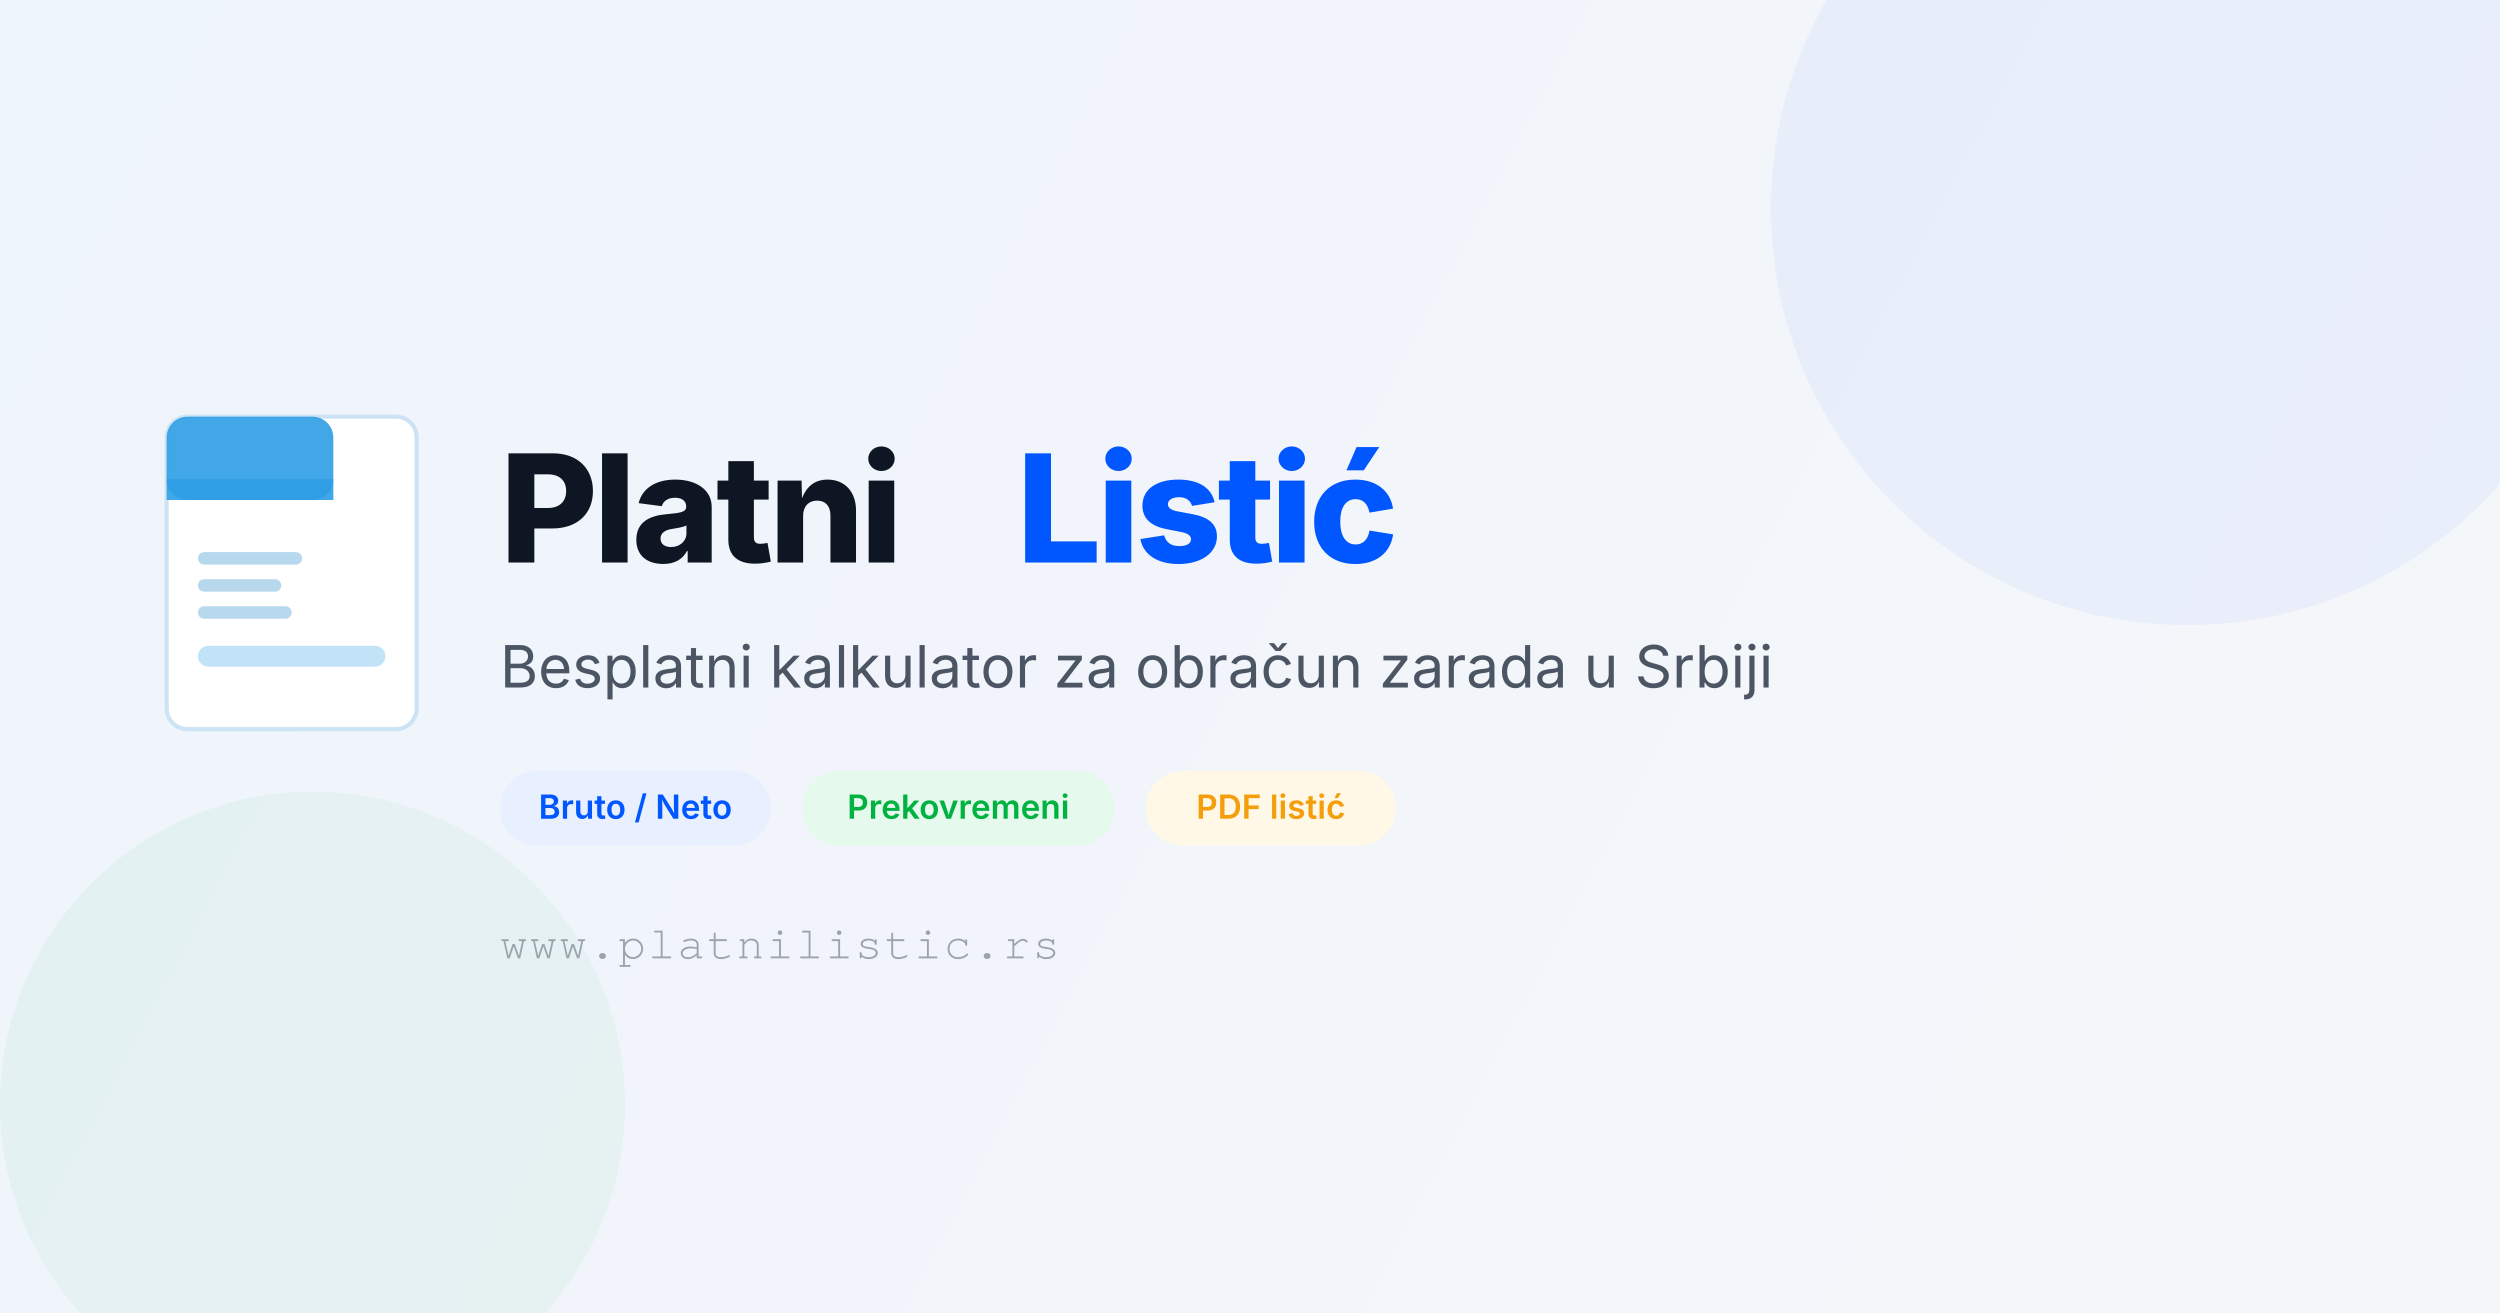
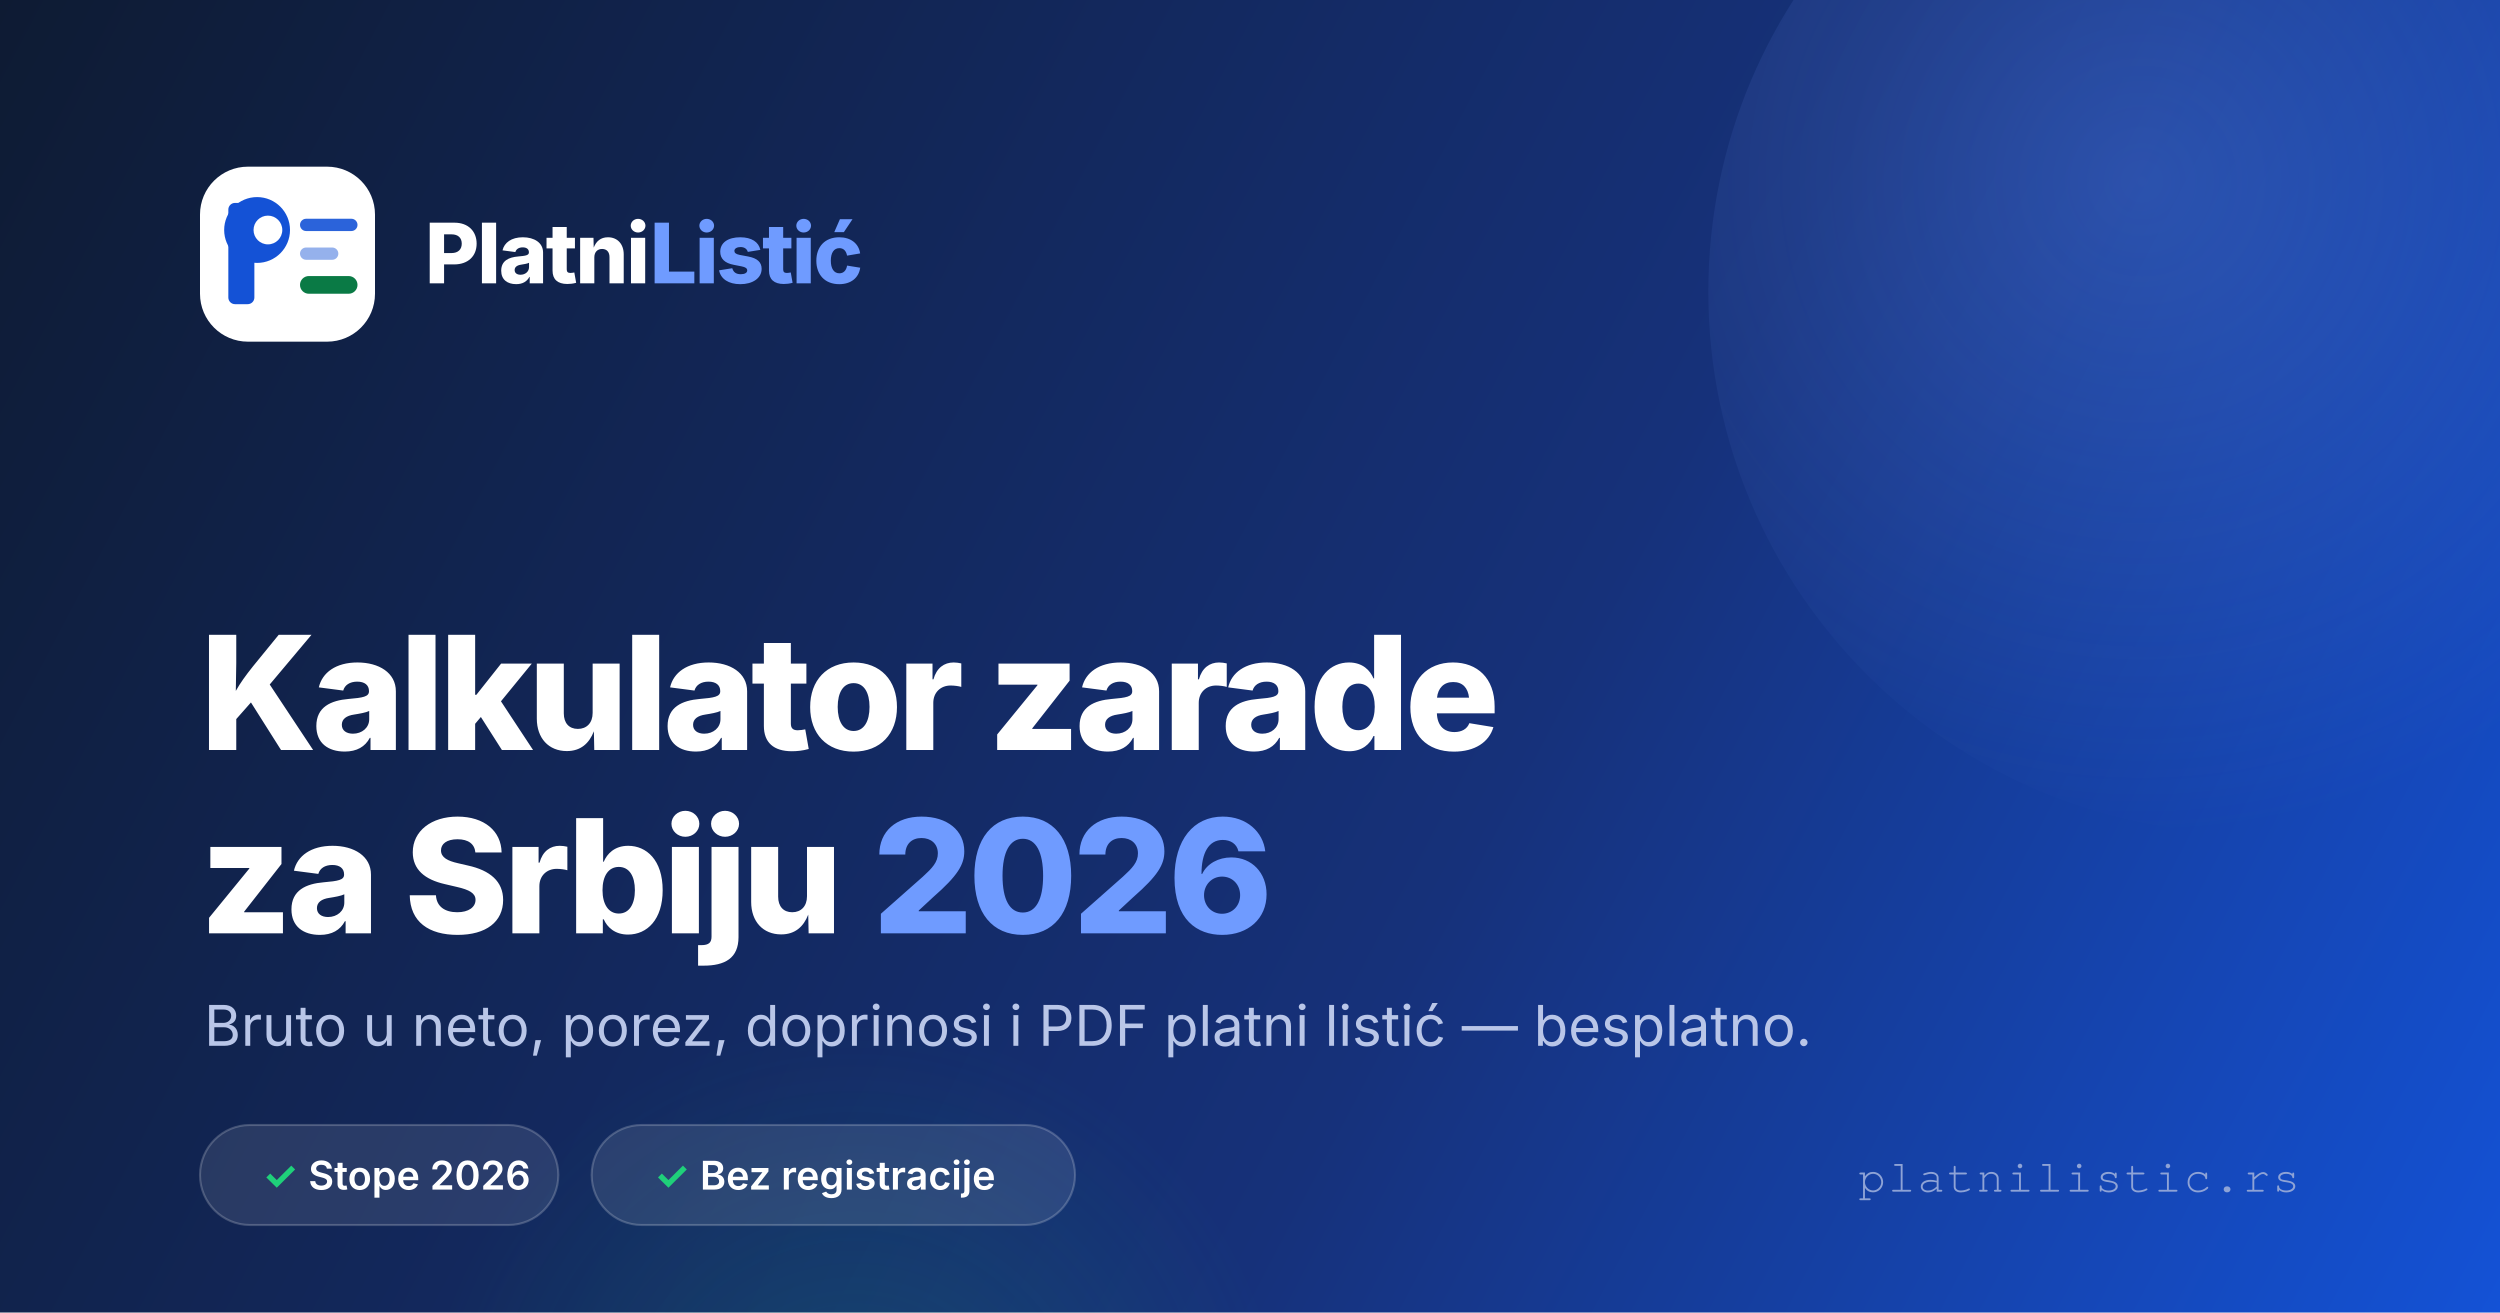
- <svg xmlns="http://www.w3.org/2000/svg" viewBox="0 0 1200 630" fill="none">
-   <rect width="1200" height="630" fill="#f5f7fa" />
-   <rect width="1200" height="630" fill="url(#bg)" />
+ <svg xmlns="http://www.w3.org/2000/svg" width="1200" height="630" viewBox="0 0 1200 630" fill="none">
  <defs>
    <linearGradient id="bg" x1="0" y1="0" x2="1200" y2="630" gradientUnits="userSpaceOnUse">
-       <stop offset="0%" stop-color="#eef4fb" />
-       <stop offset="100%" stop-color="#f5f7fa" />
+       <stop offset="0%" stop-color="#0e1b33" />
+       <stop offset="60%" stop-color="#16317a" />
+       <stop offset="100%" stop-color="#1452d6" />
    </linearGradient>
+     <radialGradient id="g1" cx="0.4" cy="0.4" r="0.6">
+       <stop offset="0%" stop-color="#6f9bff" stop-opacity="0.25" />
+       <stop offset="100%" stop-color="#6f9bff" stop-opacity="0" />
+     </radialGradient>
+     <radialGradient id="g2" cx="0.5" cy="0.5" r="0.5">
+       <stop offset="0%" stop-color="#1fd07a" stop-opacity="0.16" />
+       <stop offset="100%" stop-color="#1fd07a" stop-opacity="0" />
+     </radialGradient>
  </defs>
-   <circle cx="1050" cy="100" r="200" fill="#0057ff" opacity="0.05" />
-   <circle cx="150" cy="530" r="150" fill="#00b341" opacity="0.05" />
-   <rect x="80" y="200" width="120" height="150" rx="10" fill="white" stroke="#cce3f5" stroke-width="2" />
-   <rect x="80" y="200" width="80" height="40" rx="10" fill="#2e9de4" opacity="0.9" />
-   <rect x="80" y="230" width="80" height="10" fill="#2e9de4" opacity="0.9" />
-   <rect x="95" y="265" width="50" height="6" rx="3" fill="#b8d8ee" />
-   <rect x="95" y="278" width="40" height="6" rx="3" fill="#b8d8ee" />
-   <rect x="95" y="291" width="45" height="6" rx="3" fill="#b8d8ee" />
-   <rect x="95" y="310" width="90" height="10" rx="5" fill="#2e9de4" opacity="0.3" />
-   <text x="240" y="270" font-family="Inter, Arial, sans-serif" font-size="72" font-weight="800" fill="#0f1623" letter-spacing="-2">Platni</text>
-   <text x="240" y="270" font-family="Inter, Arial, sans-serif" font-size="72" font-weight="800" fill="#0057ff" letter-spacing="-2" dx="248">Listić</text>
-   <text x="240" y="330" font-family="Inter, Arial, sans-serif" font-size="28" fill="#4b5563" font-weight="400">Besplatni kalkulator za obračun zarada u Srbiji</text>
-   <rect x="240" y="370" width="130" height="36" rx="18" fill="#e8efff" />
-   <text x="305" y="393" font-family="Inter, Arial, sans-serif" font-size="16" fill="#0057ff" font-weight="600" text-anchor="middle">Bruto / Neto</text>
-   <rect x="385" y="370" width="150" height="36" rx="18" fill="#e6f9ed" />
-   <text x="460" y="393" font-family="Inter, Arial, sans-serif" font-size="16" fill="#00b341" font-weight="600" text-anchor="middle">Prekovremeni</text>
-   <rect x="550" y="370" width="120" height="36" rx="18" fill="#fff8e6" />
-   <text x="610" y="393" font-family="Inter, Arial, sans-serif" font-size="16" fill="#f59e0b" font-weight="600" text-anchor="middle">PDF listić</text>
-   <text x="240" y="460" font-family="monospace, Courier" font-size="22" fill="#9ca3af" letter-spacing="1">www.platnilistic.rs</text>
+   <rect width="1200" height="630" fill="url(#bg)" />
+   <circle cx="1080" cy="140" r="260" fill="url(#g1)" />
+   <circle cx="410" cy="700" r="210" fill="url(#g2)" />
+   <g transform="translate(96,80)">
+     <rect x="0" y="0" width="84" height="84" rx="23" fill="#ffffff" />
+     <rect x="13.6" y="17.4" width="12.5" height="48.6" rx="3.2" fill="#1452d6" />
+     <circle cx="27.4" cy="30.4" r="15.8" fill="#1452d6" />
+     <circle cx="32.6" cy="30.4" r="6.9" fill="#ffffff" />
+     <rect x="48" y="25" width="27.6" height="5.9" rx="2.95" fill="#1452d6" fill-opacity="0.9" />
+     <rect x="48" y="38.8" width="18.4" height="5.9" rx="2.95" fill="#1452d6" fill-opacity="0.45" />
+     <rect x="48" y="52.5" width="27.6" height="8.5" rx="4.25" fill="#0a7a45" />
+     <text x="108" y="56" font-family="Inter, Arial, sans-serif" font-size="40" font-weight="800" letter-spacing="-1" fill="#ffffff">Platni<tspan fill="#6f9bff">Listić</tspan>
+     </text>
+   </g>
+   <text x="96" y="360" font-family="Inter, Arial, sans-serif" font-size="76" font-weight="800" letter-spacing="-2.5" fill="#ffffff">Kalkulator zarade</text>
+   <text x="96" y="448" font-family="Inter, Arial, sans-serif" font-size="76" font-weight="800" letter-spacing="-2.5" fill="#ffffff">za Srbiju <tspan fill="#6f9bff">2026</tspan>
+   </text>
+   <text x="98" y="502" font-family="Inter, Arial, sans-serif" font-size="27" font-weight="400" fill="#b9c6e8">Bruto u neto, porez, doprinosi i PDF platni listić — besplatno.</text>
+   <g transform="translate(96,540)">
+     <rect x="0" y="0" width="172" height="48" rx="24" fill="#ffffff" fill-opacity="0.1" stroke="#ffffff" stroke-opacity="0.2" />
+     <text x="30" y="31" font-family="Inter, Arial, sans-serif" font-size="19" font-weight="700" fill="#1fd07a">✓</text>
+     <text x="52" y="31" font-family="Inter, Arial, sans-serif" font-size="19" font-weight="600" fill="#ffffff">Stope 2026</text>
+     <rect x="188" y="0" width="232" height="48" rx="24" fill="#ffffff" fill-opacity="0.1" stroke="#ffffff" stroke-opacity="0.2" />
+     <text x="218" y="31" font-family="Inter, Arial, sans-serif" font-size="19" font-weight="700" fill="#1fd07a">✓</text>
+     <text x="240" y="31" font-family="Inter, Arial, sans-serif" font-size="19" font-weight="600" fill="#ffffff">Bez registracije</text>
+   </g>
+   <text x="1104" y="572" text-anchor="end" font-family="'JetBrains Mono', monospace, Courier" font-size="22" letter-spacing="1" fill="#8ea3d6">platnilistic.rs</text>
</svg>
